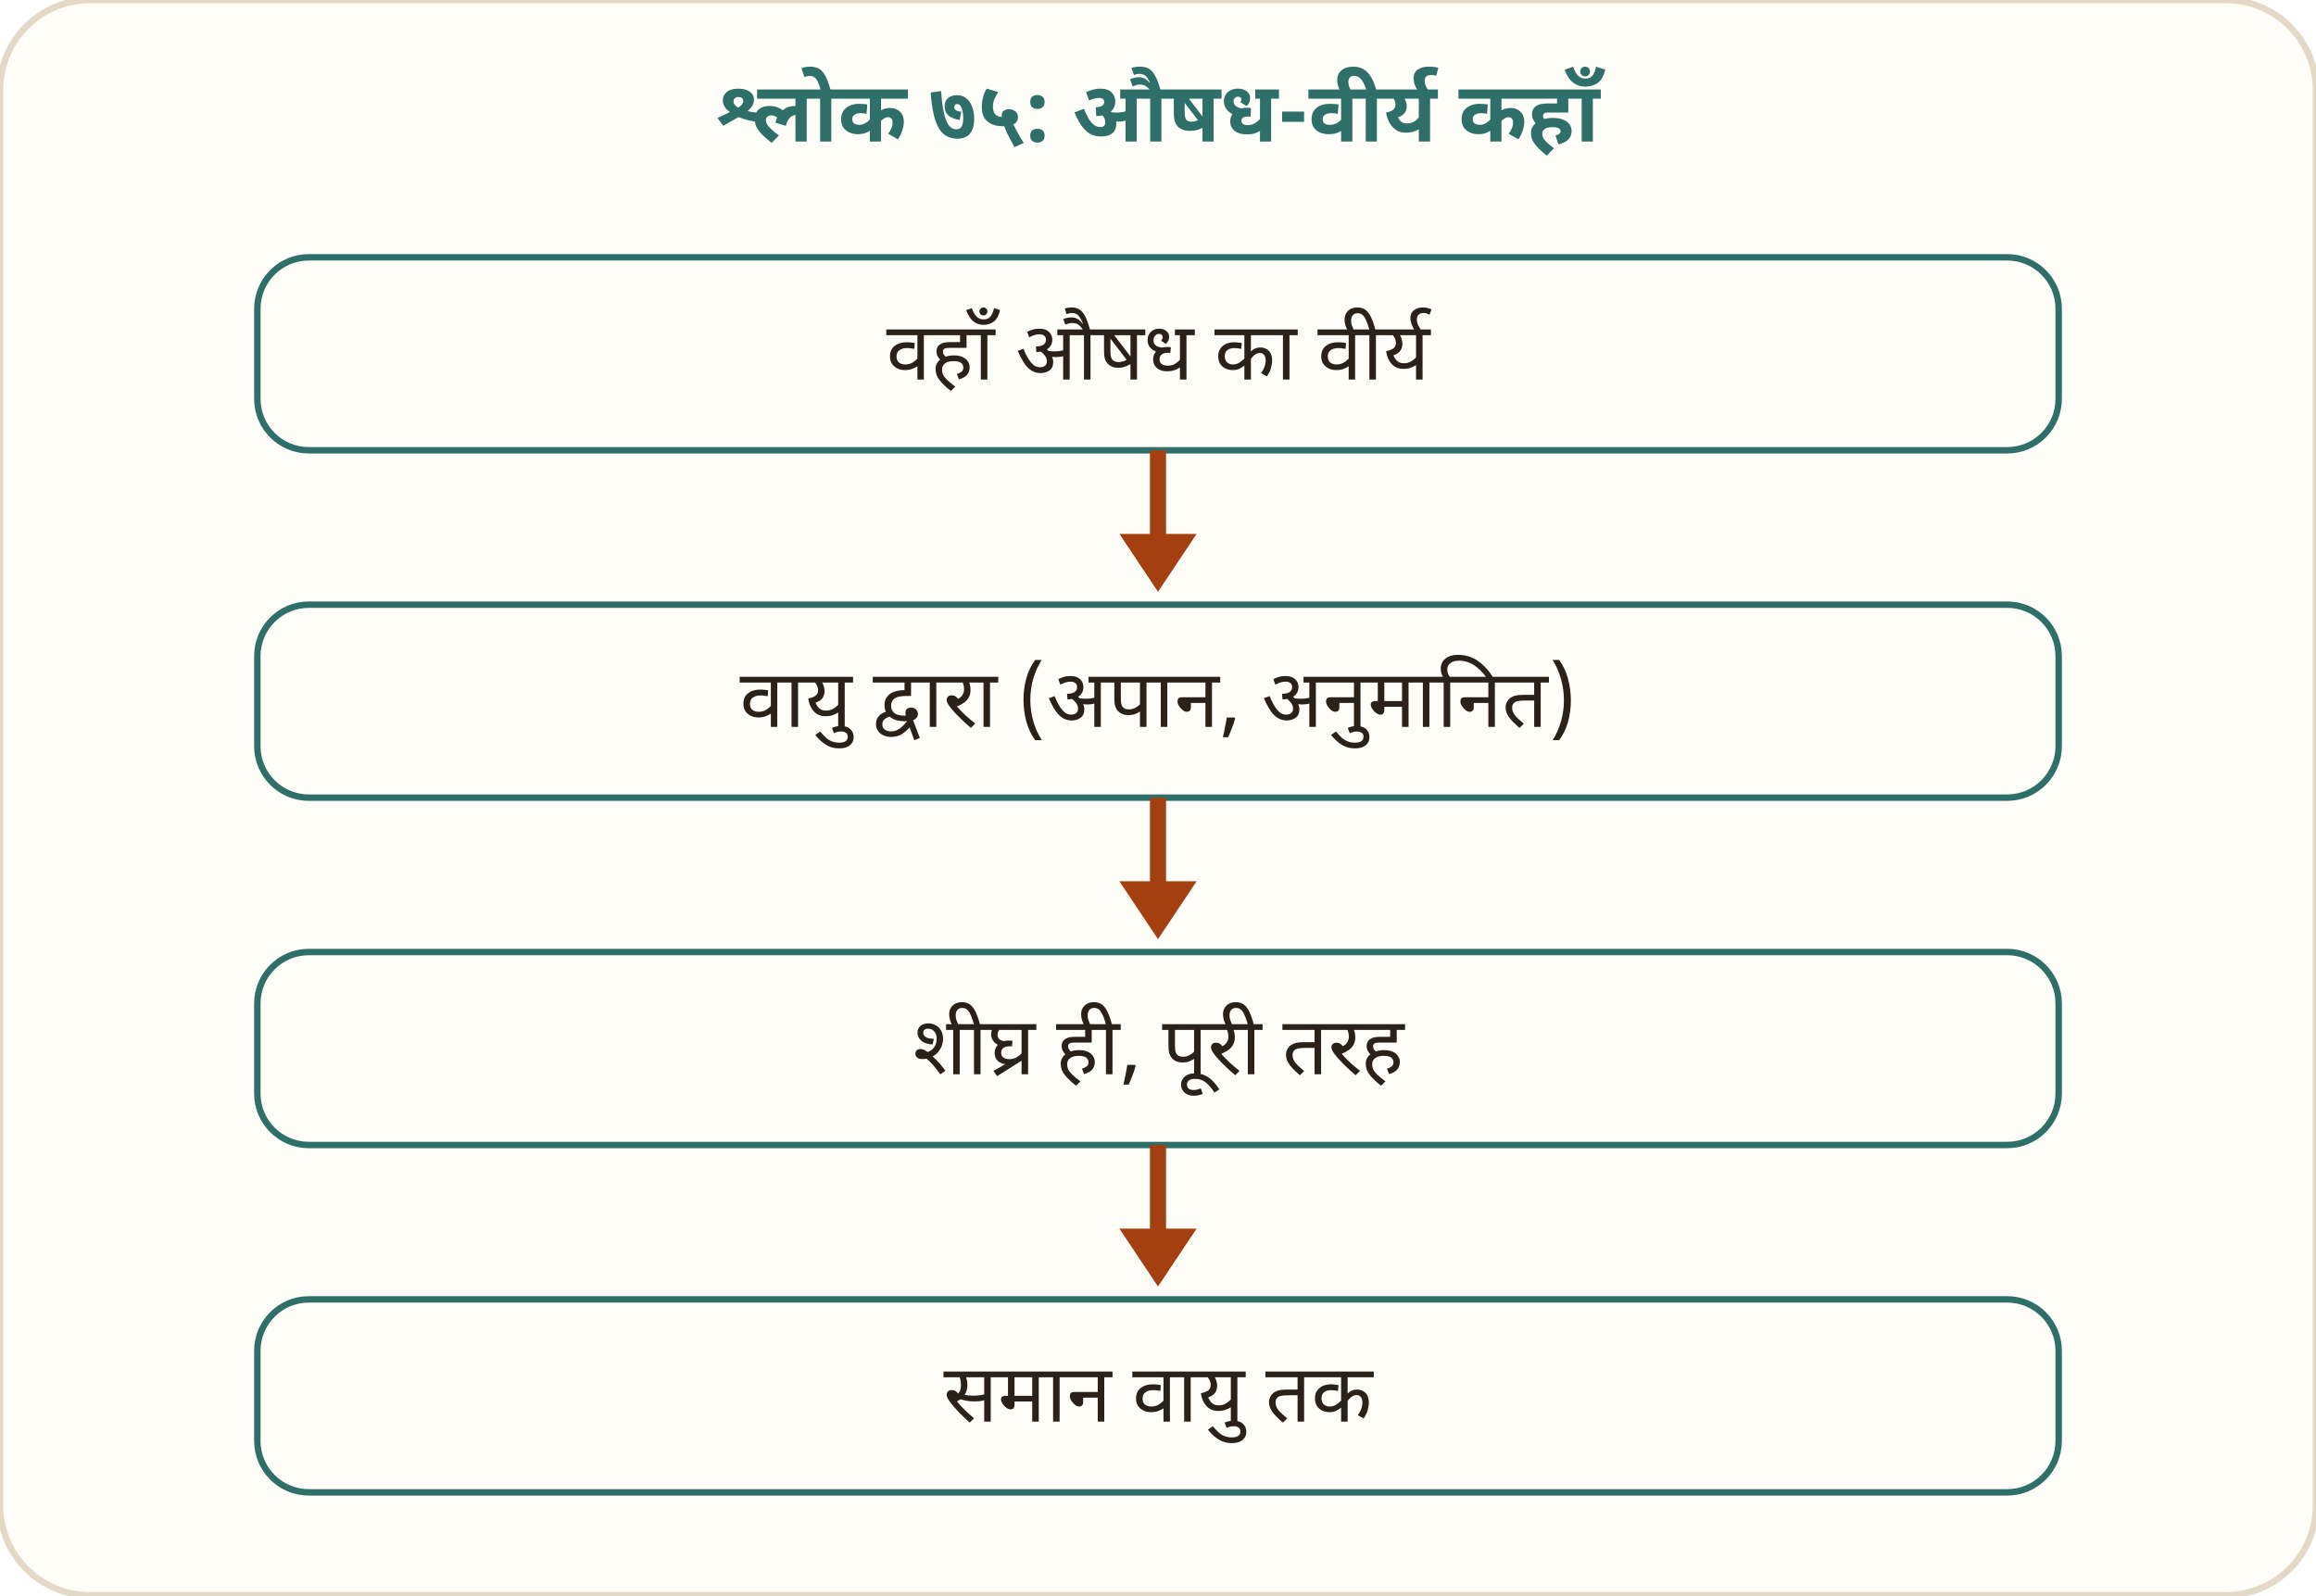
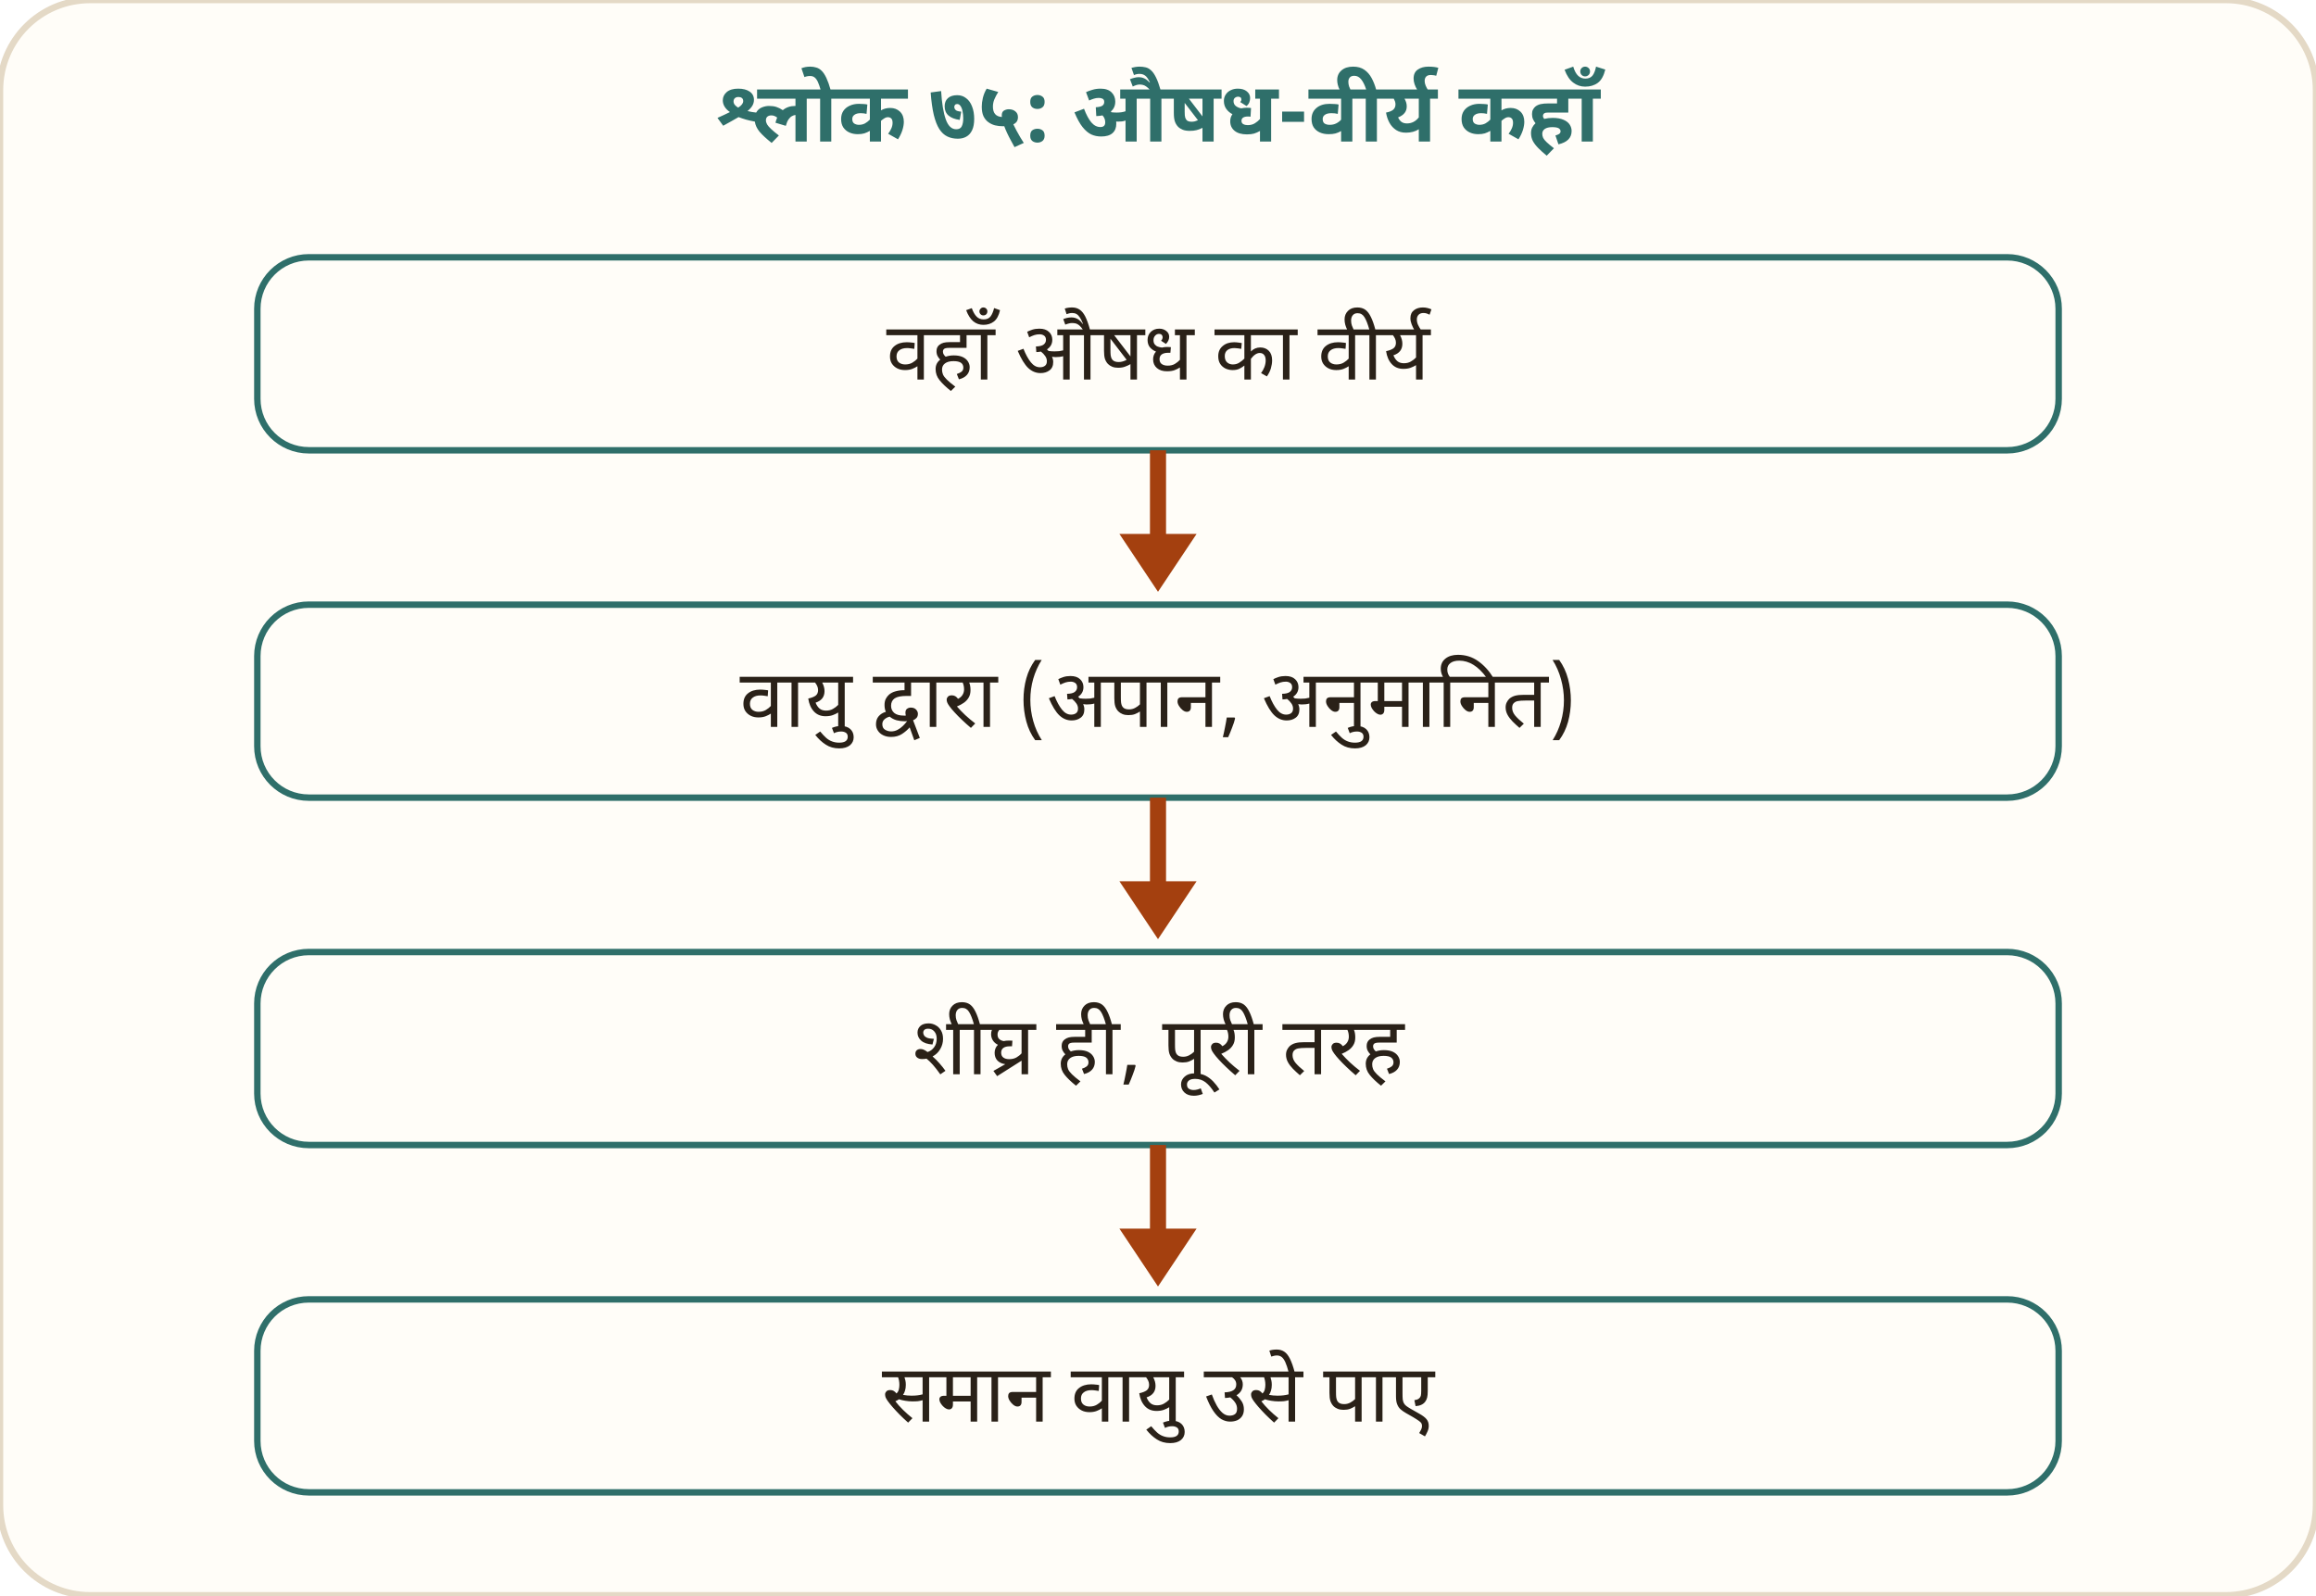
<svg xmlns="http://www.w3.org/2000/svg" viewBox="0 0 360 248" role="img">
  <rect width="360" height="248" rx="14" fill="#fffdf8" stroke="#e4d9c6" />
  <text x="180" y="22" font-family="'Noto Sans Devanagari','Mukta','Nirmala UI','Mangal',sans-serif" font-size="13" font-weight="700" fill="#2f6f6a" text-anchor="middle">श्लोक ७५: औषध-वीर्य कहाँ</text>
  <rect x="40" y="40" width="280" height="30" rx="8" fill="#fffdf8" stroke="#2f6f6a" />
  <text x="180.0" y="59.0" font-family="'Noto Sans Devanagari','Mukta','Nirmala UI','Mangal',sans-serif" font-size="12.5" font-weight="500" fill="#2a2118" text-anchor="middle">वहाँ औषध का वीर्य</text>
  <line x1="180" y1="70" x2="180" y2="86" stroke="#a4400f" stroke-width="2.5" />
  <polygon points="180,92 174,83 186,83" fill="#a4400f" />
  <rect x="40" y="94" width="280" height="30" rx="8" fill="#fffdf8" stroke="#2f6f6a" />
  <text x="180.0" y="113.0" font-family="'Noto Sans Devanagari','Mukta','Nirmala UI','Mangal',sans-serif" font-size="12.5" font-weight="500" fill="#2a2118" text-anchor="middle">वायु द्वारा (अपान, अनुमानित)</text>
  <line x1="180" y1="124" x2="180" y2="140" stroke="#a4400f" stroke-width="2.5" />
  <polygon points="180,146 174,137 186,137" fill="#a4400f" />
  <rect x="40" y="148" width="280" height="30" rx="8" fill="#fffdf8" stroke="#2f6f6a" />
  <text x="180.0" y="167.0" font-family="'Noto Sans Devanagari','Mukta','Nirmala UI','Mangal',sans-serif" font-size="12.5" font-weight="500" fill="#2a2118" text-anchor="middle">शीघ्र ही, पूरी तरह</text>
  <line x1="180" y1="178" x2="180" y2="194" stroke="#a4400f" stroke-width="2.5" />
  <polygon points="180,200 174,191 186,191" fill="#a4400f" />
  <rect x="40" y="202" width="280" height="30" rx="8" fill="#fffdf8" stroke="#2f6f6a" />
-   <text x="180.0" y="221.0" font-family="'Noto Sans Devanagari','Mukta','Nirmala UI','Mangal',sans-serif" font-size="12.5" font-weight="500" fill="#2a2118" text-anchor="middle">समान वायु तक</text>
+   <text x="180.0" y="221.0" font-family="'Noto Sans Devanagari','Mukta','Nirmala UI','Mangal',sans-serif" font-size="12.5" font-weight="500" fill="#2a2118" text-anchor="middle">समान वायु उसे पाए</text>
</svg>
